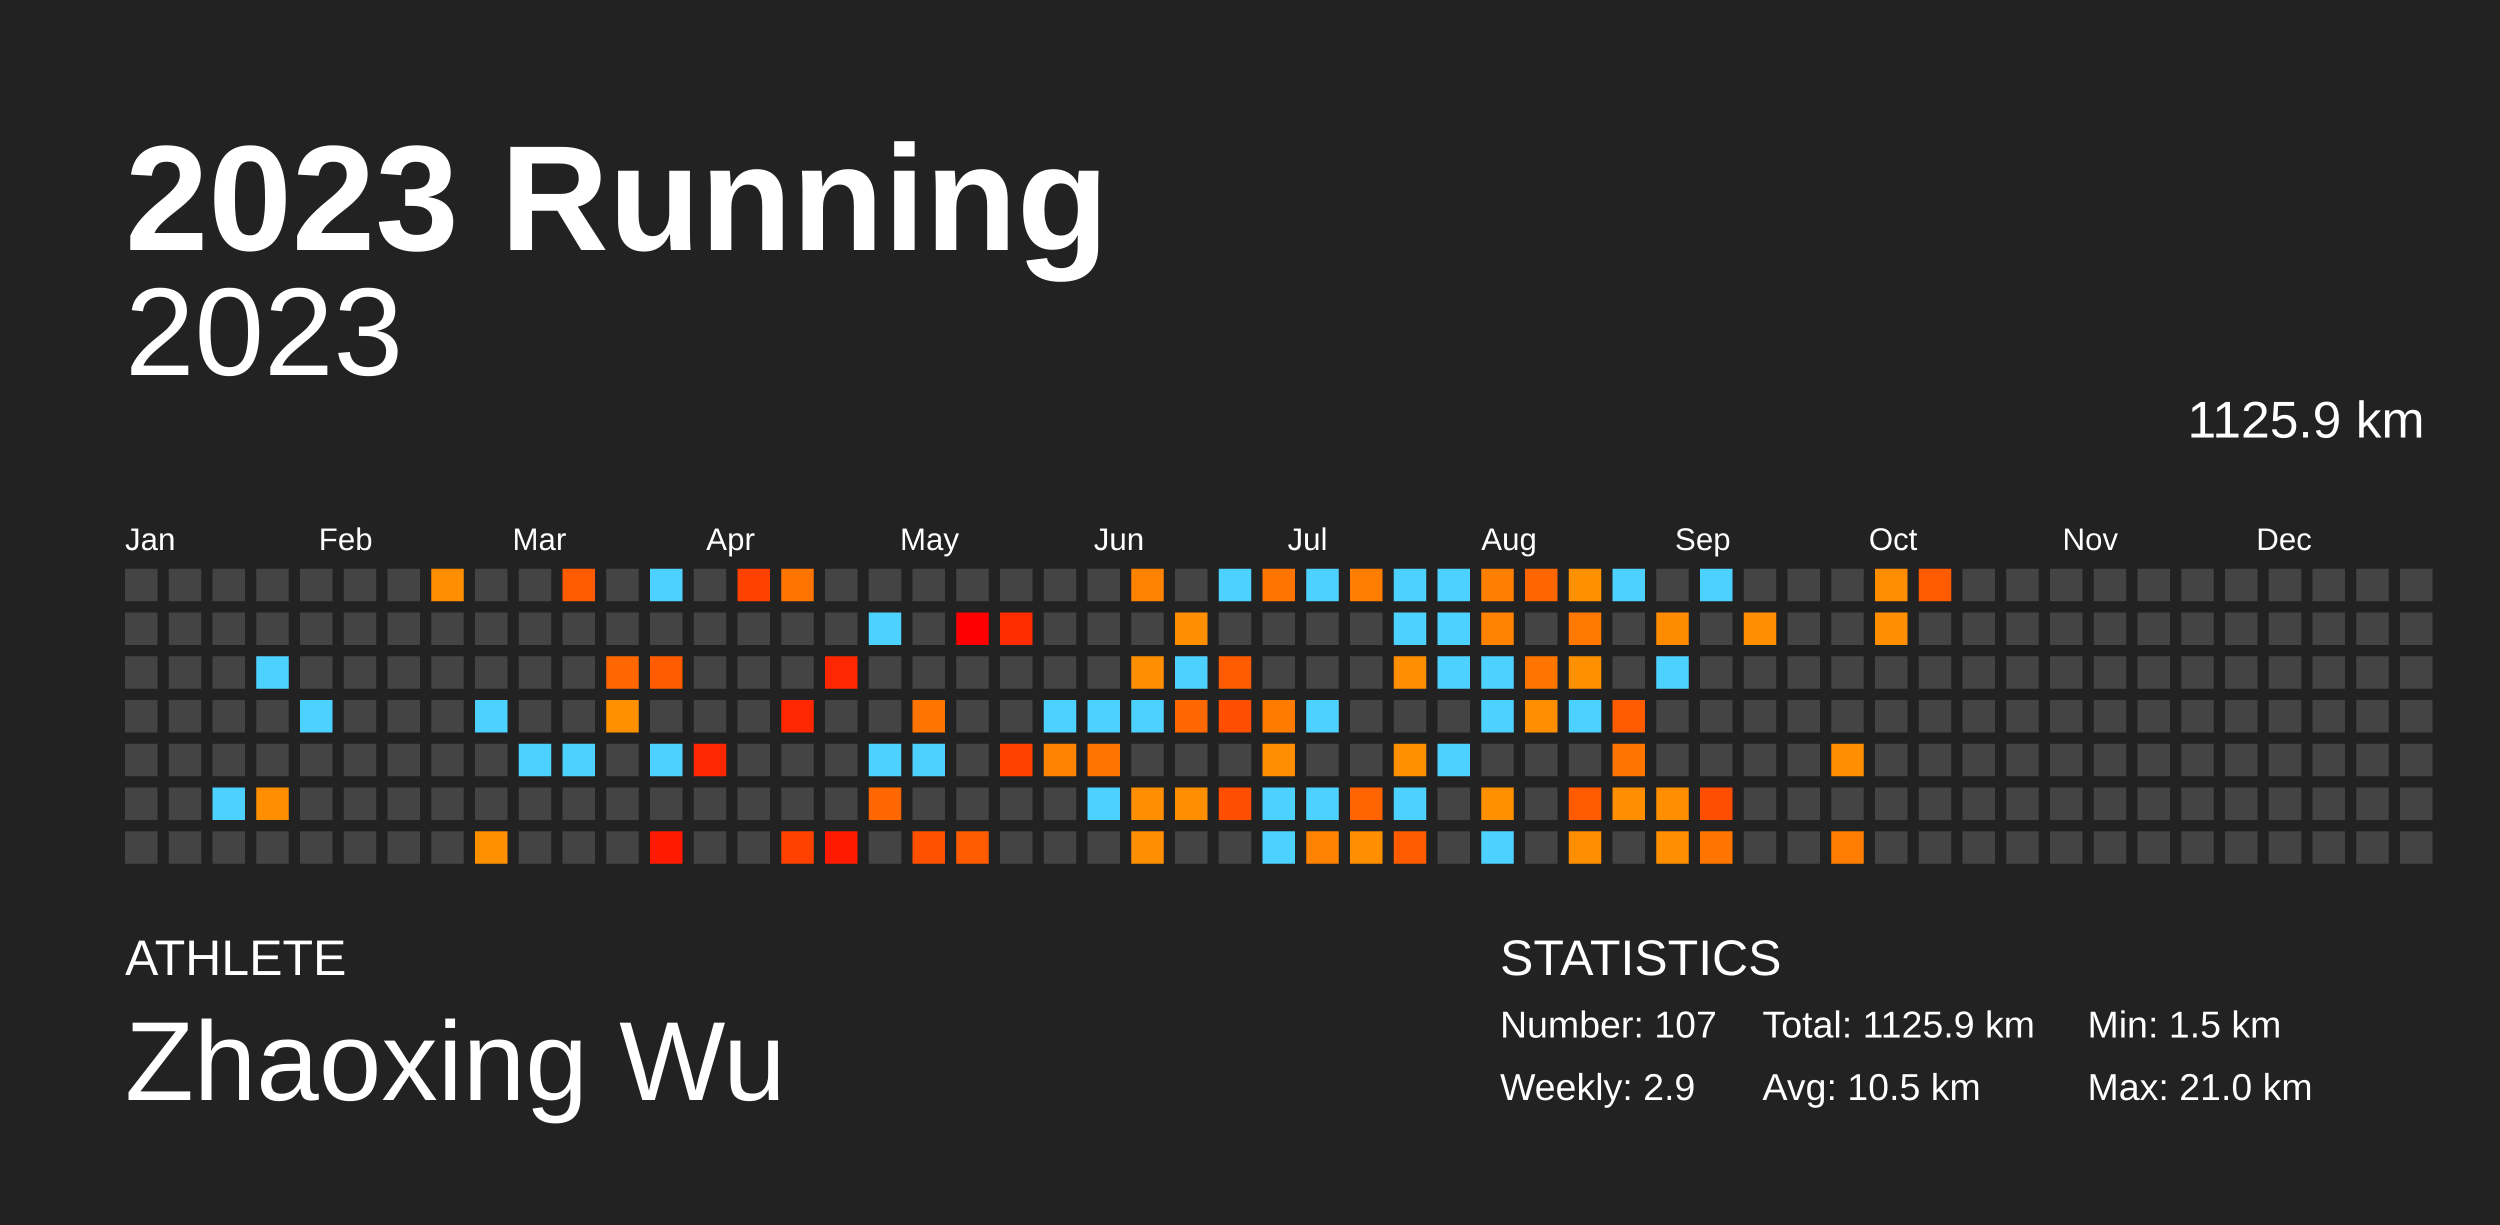
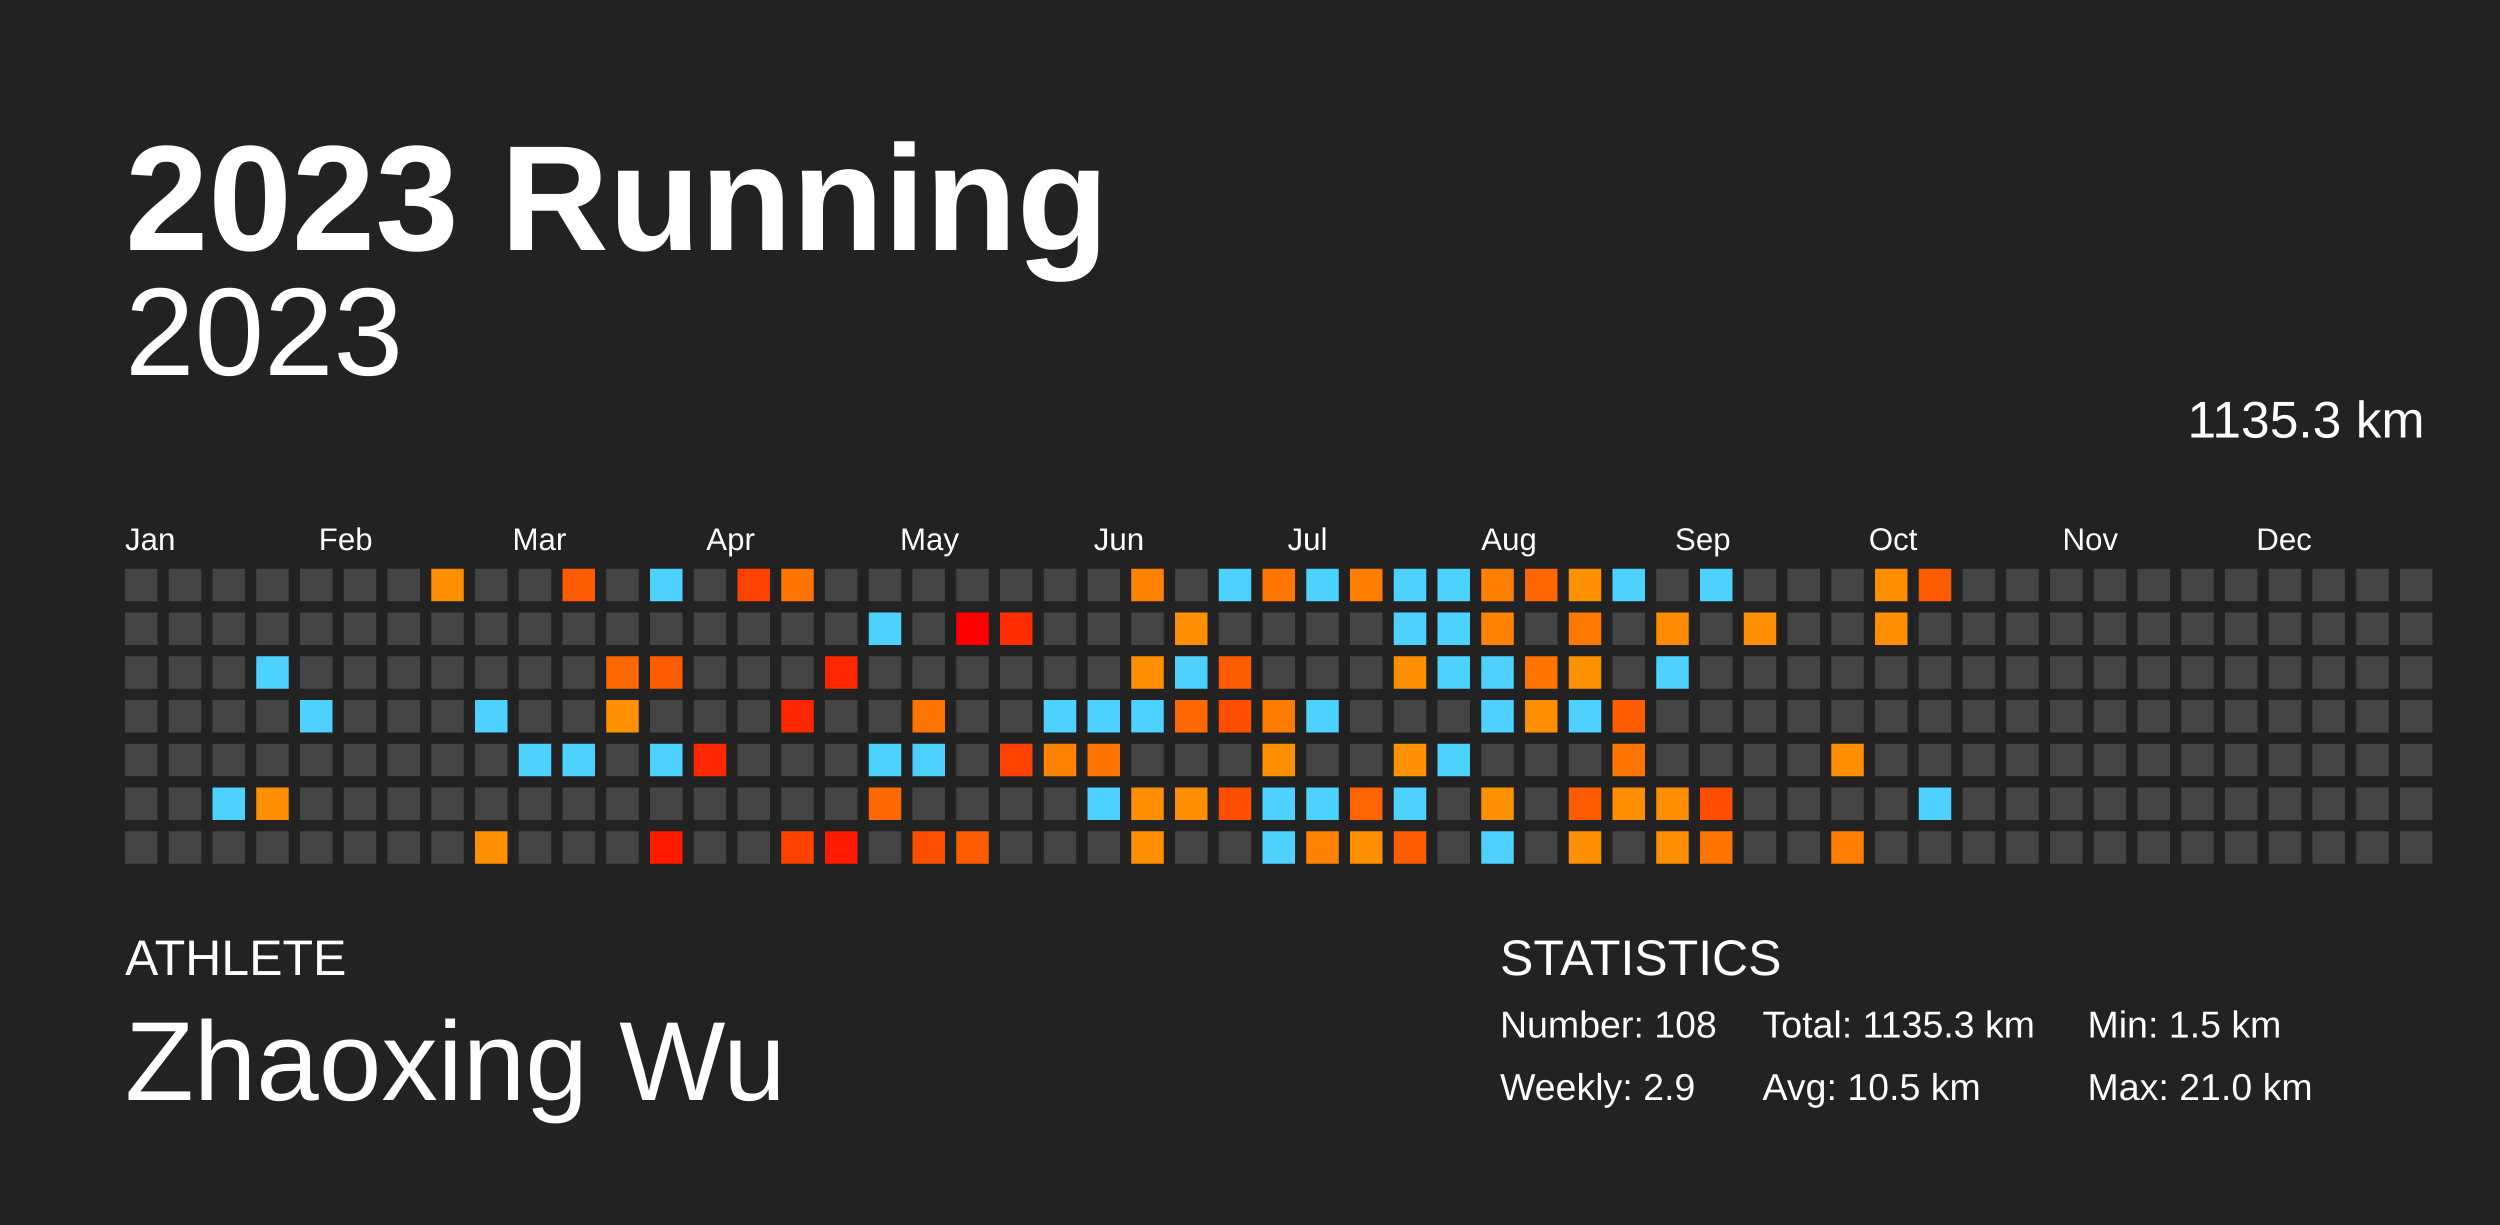
<svg xmlns="http://www.w3.org/2000/svg" baseProfile="full" height="98mm" version="1.1" viewBox="0,0,200,98" width="200mm">
  <defs />
  <rect fill="#222222" height="98" width="200" x="0" y="0" />
  <text fill="#FFFFFF" style="font-size:12px; font-family:Arial; font-weight:bold;" x="10" y="20">2023 Running</text>
  <text fill="#FFFFFF" style="font-size:4px; font-family:Arial" x="10" y="78">ATHLETE</text>
  <text fill="#FFFFFF" style="font-size:9px; font-family:Arial" x="10" y="88">Zhaoxing Wu</text>
  <text fill="#FFFFFF" style="font-size:4px; font-family:Arial" x="120" y="78">STATISTICS</text>
-   <text fill="#FFFFFF" style="font-size:3px; font-family:Arial" x="120" y="83">Number: 107</text>
+   <text fill="#FFFFFF" style="font-size:3px; font-family:Arial" x="120" y="83">Number: 108</text>
  <text fill="#FFFFFF" style="font-size:3px; font-family:Arial" x="120" y="88">Weekly: 2.9</text>
-   <text fill="#FFFFFF" style="font-size:3px; font-family:Arial" x="141" y="83">Total: 1125.9 km</text>
+   <text fill="#FFFFFF" style="font-size:3px; font-family:Arial" x="141" y="83">Total: 1135.3 km</text>
  <text fill="#FFFFFF" style="font-size:3px; font-family:Arial" x="141" y="88">Avg: 10.5 km</text>
  <text fill="#FFFFFF" style="font-size:3px; font-family:Arial" x="167" y="83">Min: 1.5 km</text>
  <text fill="#FFFFFF" style="font-size:3px; font-family:Arial" x="167" y="88">Max: 21.0 km</text>
  <text alignment-baseline="hanging" fill="#FFFFFF" style="font-size:10.0px; font-family:Arial;" x="10" y="30">2023</text>
-   <text alignment-baseline="hanging" fill="#FFFFFF" style="font-size:4.125px; font-family:Arial;" x="175" y="35">1125.9 km</text>
+   <text alignment-baseline="hanging" fill="#FFFFFF" style="font-size:4.125px; font-family:Arial;" x="175" y="35">1135.3 km</text>
  <text fill="#FFFFFF" style="font-size:2.5px; font-family:Arial" x="10.0" y="44">Jan</text>
  <text fill="#FFFFFF" style="font-size:2.5px; font-family:Arial" x="25.5" y="44">Feb</text>
  <text fill="#FFFFFF" style="font-size:2.5px; font-family:Arial" x="41.0" y="44">Mar</text>
  <text fill="#FFFFFF" style="font-size:2.5px; font-family:Arial" x="56.5" y="44">Apr</text>
  <text fill="#FFFFFF" style="font-size:2.5px; font-family:Arial" x="72.0" y="44">May</text>
  <text fill="#FFFFFF" style="font-size:2.5px; font-family:Arial" x="87.5" y="44">Jun</text>
  <text fill="#FFFFFF" style="font-size:2.5px; font-family:Arial" x="103.0" y="44">Jul</text>
  <text fill="#FFFFFF" style="font-size:2.5px; font-family:Arial" x="118.5" y="44">Aug</text>
  <text fill="#FFFFFF" style="font-size:2.5px; font-family:Arial" x="134.0" y="44">Sep</text>
  <text fill="#FFFFFF" style="font-size:2.5px; font-family:Arial" x="149.5" y="44">Oct</text>
  <text fill="#FFFFFF" style="font-size:2.5px; font-family:Arial" x="165.0" y="44">Nov</text>
  <text fill="#FFFFFF" style="font-size:2.5px; font-family:Arial" x="180.5" y="44">Dec</text>
  <rect fill="#444444" height="2.6" width="2.6" x="10.0" y="45.5" />
  <rect fill="#444444" height="2.6" width="2.6" x="10.0" y="49.0" />
  <rect fill="#444444" height="2.6" width="2.6" x="10.0" y="52.5" />
  <rect fill="#444444" height="2.6" width="2.6" x="10.0" y="56.0" />
  <rect fill="#444444" height="2.6" width="2.6" x="10.0" y="59.5" />
  <rect fill="#444444" height="2.6" width="2.6" x="10.0" y="63.0" />
  <rect fill="#444444" height="2.6" width="2.6" x="10.0" y="66.5" />
  <rect fill="#444444" height="2.6" width="2.6" x="13.5" y="45.5" />
  <rect fill="#444444" height="2.6" width="2.6" x="13.5" y="49.0" />
  <rect fill="#444444" height="2.6" width="2.6" x="13.5" y="52.5" />
  <rect fill="#444444" height="2.6" width="2.6" x="13.5" y="56.0" />
  <rect fill="#444444" height="2.6" width="2.6" x="13.5" y="59.5" />
  <rect fill="#444444" height="2.6" width="2.6" x="13.5" y="63.0" />
  <rect fill="#444444" height="2.6" width="2.6" x="13.5" y="66.5" />
  <rect fill="#444444" height="2.6" width="2.6" x="17.0" y="45.5" />
  <rect fill="#444444" height="2.6" width="2.6" x="17.0" y="49.0" />
  <rect fill="#444444" height="2.6" width="2.6" x="17.0" y="52.5" />
  <rect fill="#444444" height="2.6" width="2.6" x="17.0" y="56.0" />
  <rect fill="#444444" height="2.6" width="2.6" x="17.0" y="59.5" />
  <rect fill="#4dd2ff" height="2.6" width="2.6" x="17.0" y="63.0" />
  <rect fill="#444444" height="2.6" width="2.6" x="17.0" y="66.5" />
  <rect fill="#444444" height="2.6" width="2.6" x="20.5" y="45.5" />
  <rect fill="#444444" height="2.6" width="2.6" x="20.5" y="49.0" />
  <rect fill="#4dd2ff" height="2.6" width="2.6" x="20.5" y="52.5" />
  <rect fill="#444444" height="2.6" width="2.6" x="20.5" y="56.0" />
  <rect fill="#444444" height="2.6" width="2.6" x="20.5" y="59.5" />
  <rect fill="#ff8f00" height="2.6" width="2.6" x="20.5" y="63.0" />
  <rect fill="#444444" height="2.6" width="2.6" x="20.5" y="66.5" />
  <rect fill="#444444" height="2.6" width="2.6" x="24.0" y="45.5" />
  <rect fill="#444444" height="2.6" width="2.6" x="24.0" y="49.0" />
  <rect fill="#444444" height="2.6" width="2.6" x="24.0" y="52.5" />
  <rect fill="#4dd2ff" height="2.6" width="2.6" x="24.0" y="56.0" />
  <rect fill="#444444" height="2.6" width="2.6" x="24.0" y="59.5" />
  <rect fill="#444444" height="2.6" width="2.6" x="24.0" y="63.0" />
  <rect fill="#444444" height="2.6" width="2.6" x="24.0" y="66.5" />
  <rect fill="#444444" height="2.6" width="2.6" x="27.5" y="45.5" />
  <rect fill="#444444" height="2.6" width="2.6" x="27.5" y="49.0" />
  <rect fill="#444444" height="2.6" width="2.6" x="27.5" y="52.5" />
  <rect fill="#444444" height="2.6" width="2.6" x="27.5" y="56.0" />
  <rect fill="#444444" height="2.6" width="2.6" x="27.5" y="59.5" />
  <rect fill="#444444" height="2.6" width="2.6" x="27.5" y="63.0" />
  <rect fill="#444444" height="2.6" width="2.6" x="27.5" y="66.5" />
  <rect fill="#444444" height="2.6" width="2.6" x="31.0" y="45.5" />
  <rect fill="#444444" height="2.6" width="2.6" x="31.0" y="49.0" />
  <rect fill="#444444" height="2.6" width="2.6" x="31.0" y="52.5" />
  <rect fill="#444444" height="2.6" width="2.6" x="31.0" y="56.0" />
  <rect fill="#444444" height="2.6" width="2.6" x="31.0" y="59.5" />
  <rect fill="#444444" height="2.6" width="2.6" x="31.0" y="63.0" />
  <rect fill="#444444" height="2.6" width="2.6" x="31.0" y="66.5" />
  <rect fill="#ff8f00" height="2.6" width="2.6" x="34.5" y="45.5" />
  <rect fill="#444444" height="2.6" width="2.6" x="34.5" y="49.0" />
  <rect fill="#444444" height="2.6" width="2.6" x="34.5" y="52.5" />
  <rect fill="#444444" height="2.6" width="2.6" x="34.5" y="56.0" />
  <rect fill="#444444" height="2.6" width="2.6" x="34.5" y="59.5" />
  <rect fill="#444444" height="2.6" width="2.6" x="34.5" y="63.0" />
  <rect fill="#444444" height="2.6" width="2.6" x="34.5" y="66.5" />
  <rect fill="#444444" height="2.6" width="2.6" x="38.0" y="45.5" />
  <rect fill="#444444" height="2.6" width="2.6" x="38.0" y="49.0" />
  <rect fill="#444444" height="2.6" width="2.6" x="38.0" y="52.5" />
  <rect fill="#4dd2ff" height="2.6" width="2.6" x="38.0" y="56.0" />
  <rect fill="#444444" height="2.6" width="2.6" x="38.0" y="59.5" />
  <rect fill="#444444" height="2.6" width="2.6" x="38.0" y="63.0" />
  <rect fill="#ff9000" height="2.6" width="2.6" x="38.0" y="66.5" />
  <rect fill="#444444" height="2.6" width="2.6" x="41.5" y="45.5" />
  <rect fill="#444444" height="2.6" width="2.6" x="41.5" y="49.0" />
  <rect fill="#444444" height="2.6" width="2.6" x="41.5" y="52.5" />
  <rect fill="#444444" height="2.6" width="2.6" x="41.5" y="56.0" />
  <rect fill="#4dd2ff" height="2.6" width="2.6" x="41.5" y="59.5" />
  <rect fill="#444444" height="2.6" width="2.6" x="41.5" y="63.0" />
  <rect fill="#444444" height="2.6" width="2.6" x="41.5" y="66.5" />
  <rect fill="#ff5b00" height="2.6" width="2.6" x="45.0" y="45.5" />
  <rect fill="#444444" height="2.6" width="2.6" x="45.0" y="49.0" />
  <rect fill="#444444" height="2.6" width="2.6" x="45.0" y="52.5" />
  <rect fill="#444444" height="2.6" width="2.6" x="45.0" y="56.0" />
  <rect fill="#4dd2ff" height="2.6" width="2.6" x="45.0" y="59.5" />
  <rect fill="#444444" height="2.6" width="2.6" x="45.0" y="63.0" />
  <rect fill="#444444" height="2.6" width="2.6" x="45.0" y="66.5" />
  <rect fill="#444444" height="2.6" width="2.6" x="48.5" y="45.5" />
  <rect fill="#444444" height="2.6" width="2.6" x="48.5" y="49.0" />
  <rect fill="#ff6800" height="2.6" width="2.6" x="48.5" y="52.5" />
  <rect fill="#ff9000" height="2.6" width="2.6" x="48.5" y="56.0" />
  <rect fill="#444444" height="2.6" width="2.6" x="48.5" y="59.5" />
  <rect fill="#444444" height="2.6" width="2.6" x="48.5" y="63.0" />
  <rect fill="#444444" height="2.6" width="2.6" x="48.5" y="66.5" />
  <rect fill="#4dd2ff" height="2.6" width="2.6" x="52.0" y="45.5" />
  <rect fill="#444444" height="2.6" width="2.6" x="52.0" y="49.0" />
  <rect fill="#ff5b00" height="2.6" width="2.6" x="52.0" y="52.5" />
  <rect fill="#444444" height="2.6" width="2.6" x="52.0" y="56.0" />
  <rect fill="#4dd2ff" height="2.6" width="2.6" x="52.0" y="59.5" />
  <rect fill="#444444" height="2.6" width="2.6" x="52.0" y="63.0" />
  <rect fill="#ff1a00" height="2.6" width="2.6" x="52.0" y="66.5" />
  <rect fill="#444444" height="2.6" width="2.6" x="55.5" y="45.5" />
  <rect fill="#444444" height="2.6" width="2.6" x="55.5" y="49.0" />
  <rect fill="#444444" height="2.6" width="2.6" x="55.5" y="52.5" />
  <rect fill="#444444" height="2.6" width="2.6" x="55.5" y="56.0" />
  <rect fill="#ff2700" height="2.6" width="2.6" x="55.5" y="59.5" />
  <rect fill="#444444" height="2.6" width="2.6" x="55.5" y="63.0" />
  <rect fill="#444444" height="2.6" width="2.6" x="55.5" y="66.5" />
  <rect fill="#ff4100" height="2.6" width="2.6" x="59.0" y="45.5" />
  <rect fill="#444444" height="2.6" width="2.6" x="59.0" y="49.0" />
  <rect fill="#444444" height="2.6" width="2.6" x="59.0" y="52.5" />
  <rect fill="#444444" height="2.6" width="2.6" x="59.0" y="56.0" />
  <rect fill="#444444" height="2.6" width="2.6" x="59.0" y="59.5" />
  <rect fill="#444444" height="2.6" width="2.6" x="59.0" y="63.0" />
  <rect fill="#444444" height="2.6" width="2.6" x="59.0" y="66.5" />
  <rect fill="#ff7500" height="2.6" width="2.6" x="62.5" y="45.5" />
  <rect fill="#444444" height="2.6" width="2.6" x="62.5" y="49.0" />
  <rect fill="#444444" height="2.6" width="2.6" x="62.5" y="52.5" />
  <rect fill="#ff2700" height="2.6" width="2.6" x="62.5" y="56.0" />
  <rect fill="#444444" height="2.6" width="2.6" x="62.5" y="59.5" />
  <rect fill="#444444" height="2.6" width="2.6" x="62.5" y="63.0" />
  <rect fill="#ff4100" height="2.6" width="2.6" x="62.5" y="66.5" />
  <rect fill="#444444" height="2.6" width="2.6" x="66.0" y="45.5" />
  <rect fill="#444444" height="2.6" width="2.6" x="66.0" y="49.0" />
  <rect fill="#ff2700" height="2.6" width="2.6" x="66.0" y="52.5" />
  <rect fill="#444444" height="2.6" width="2.6" x="66.0" y="56.0" />
  <rect fill="#444444" height="2.6" width="2.6" x="66.0" y="59.5" />
  <rect fill="#444444" height="2.6" width="2.6" x="66.0" y="63.0" />
  <rect fill="#ff1a00" height="2.6" width="2.6" x="66.0" y="66.5" />
  <rect fill="#444444" height="2.6" width="2.6" x="69.5" y="45.5" />
  <rect fill="#4dd2ff" height="2.6" width="2.6" x="69.5" y="49.0" />
  <rect fill="#444444" height="2.6" width="2.6" x="69.5" y="52.5" />
  <rect fill="#444444" height="2.6" width="2.6" x="69.5" y="56.0" />
  <rect fill="#4dd2ff" height="2.6" width="2.6" x="69.5" y="59.5" />
  <rect fill="#ff6700" height="2.6" width="2.6" x="69.5" y="63.0" />
  <rect fill="#444444" height="2.6" width="2.6" x="69.5" y="66.5" />
  <rect fill="#444444" height="2.6" width="2.6" x="73.0" y="45.5" />
  <rect fill="#444444" height="2.6" width="2.6" x="73.0" y="49.0" />
  <rect fill="#444444" height="2.6" width="2.6" x="73.0" y="52.5" />
  <rect fill="#ff7500" height="2.6" width="2.6" x="73.0" y="56.0" />
  <rect fill="#4dd2ff" height="2.6" width="2.6" x="73.0" y="59.5" />
  <rect fill="#444444" height="2.6" width="2.6" x="73.0" y="63.0" />
  <rect fill="#ff5000" height="2.6" width="2.6" x="73.0" y="66.5" />
  <rect fill="#444444" height="2.6" width="2.6" x="76.5" y="45.5" />
  <rect fill="red" height="2.6" width="2.6" x="76.5" y="49.0" />
  <rect fill="#444444" height="2.6" width="2.6" x="76.5" y="52.5" />
  <rect fill="#444444" height="2.6" width="2.6" x="76.5" y="56.0" />
  <rect fill="#444444" height="2.6" width="2.6" x="76.5" y="59.5" />
  <rect fill="#444444" height="2.6" width="2.6" x="76.5" y="63.0" />
  <rect fill="#ff5b00" height="2.6" width="2.6" x="76.5" y="66.5" />
  <rect fill="#444444" height="2.6" width="2.6" x="80.0" y="45.5" />
  <rect fill="#ff2c00" height="2.6" width="2.6" x="80.0" y="49.0" />
  <rect fill="#444444" height="2.6" width="2.6" x="80.0" y="52.5" />
  <rect fill="#444444" height="2.6" width="2.6" x="80.0" y="56.0" />
  <rect fill="#ff4100" height="2.6" width="2.6" x="80.0" y="59.5" />
  <rect fill="#444444" height="2.6" width="2.6" x="80.0" y="63.0" />
  <rect fill="#444444" height="2.6" width="2.6" x="80.0" y="66.5" />
  <rect fill="#444444" height="2.6" width="2.6" x="83.5" y="45.5" />
  <rect fill="#444444" height="2.6" width="2.6" x="83.5" y="49.0" />
  <rect fill="#444444" height="2.6" width="2.6" x="83.5" y="52.5" />
  <rect fill="#4dd2ff" height="2.6" width="2.6" x="83.5" y="56.0" />
  <rect fill="#ff8200" height="2.6" width="2.6" x="83.5" y="59.5" />
  <rect fill="#444444" height="2.6" width="2.6" x="83.5" y="63.0" />
  <rect fill="#444444" height="2.6" width="2.6" x="83.5" y="66.5" />
  <rect fill="#444444" height="2.6" width="2.6" x="87.0" y="45.5" />
  <rect fill="#444444" height="2.6" width="2.6" x="87.0" y="49.0" />
  <rect fill="#444444" height="2.6" width="2.6" x="87.0" y="52.5" />
  <rect fill="#4dd2ff" height="2.6" width="2.6" x="87.0" y="56.0" />
  <rect fill="#ff7500" height="2.6" width="2.6" x="87.0" y="59.5" />
  <rect fill="#4dd2ff" height="2.6" width="2.6" x="87.0" y="63.0" />
  <rect fill="#444444" height="2.6" width="2.6" x="87.0" y="66.5" />
  <rect fill="#ff8200" height="2.6" width="2.6" x="90.5" y="45.5" />
  <rect fill="#444444" height="2.6" width="2.6" x="90.5" y="49.0" />
  <rect fill="#ff8f00" height="2.6" width="2.6" x="90.5" y="52.5" />
  <rect fill="#4dd2ff" height="2.6" width="2.6" x="90.5" y="56.0" />
  <rect fill="#444444" height="2.6" width="2.6" x="90.5" y="59.5" />
  <rect fill="#ff8f00" height="2.6" width="2.6" x="90.5" y="63.0" />
  <rect fill="#ff8f00" height="2.6" width="2.6" x="90.5" y="66.5" />
  <rect fill="#444444" height="2.6" width="2.6" x="94.0" y="45.5" />
  <rect fill="#ff8f00" height="2.6" width="2.6" x="94.0" y="49.0" />
  <rect fill="#4dd2ff" height="2.6" width="2.6" x="94.0" y="52.5" />
  <rect fill="#ff6800" height="2.6" width="2.6" x="94.0" y="56.0" />
  <rect fill="#444444" height="2.6" width="2.6" x="94.0" y="59.5" />
  <rect fill="#ff8f00" height="2.6" width="2.6" x="94.0" y="63.0" />
  <rect fill="#444444" height="2.6" width="2.6" x="94.0" y="66.5" />
  <rect fill="#4dd2ff" height="2.6" width="2.6" x="97.5" y="45.5" />
  <rect fill="#444444" height="2.6" width="2.6" x="97.5" y="49.0" />
  <rect fill="#ff5b00" height="2.6" width="2.6" x="97.5" y="52.5" />
  <rect fill="#ff4e00" height="2.6" width="2.6" x="97.5" y="56.0" />
  <rect fill="#444444" height="2.6" width="2.6" x="97.5" y="59.5" />
  <rect fill="#ff4e00" height="2.6" width="2.6" x="97.5" y="63.0" />
  <rect fill="#444444" height="2.6" width="2.6" x="97.5" y="66.5" />
  <rect fill="#ff7500" height="2.6" width="2.6" x="101.0" y="45.5" />
  <rect fill="#444444" height="2.6" width="2.6" x="101.0" y="49.0" />
  <rect fill="#444444" height="2.6" width="2.6" x="101.0" y="52.5" />
  <rect fill="#ff7b00" height="2.6" width="2.6" x="101.0" y="56.0" />
  <rect fill="#ff8f00" height="2.6" width="2.6" x="101.0" y="59.5" />
  <rect fill="#4dd2ff" height="2.6" width="2.6" x="101.0" y="63.0" />
  <rect fill="#4dd2ff" height="2.6" width="2.6" x="101.0" y="66.5" />
  <rect fill="#4dd2ff" height="2.6" width="2.6" x="104.5" y="45.5" />
  <rect fill="#444444" height="2.6" width="2.6" x="104.5" y="49.0" />
  <rect fill="#444444" height="2.6" width="2.6" x="104.5" y="52.5" />
  <rect fill="#4dd2ff" height="2.6" width="2.6" x="104.5" y="56.0" />
  <rect fill="#444444" height="2.6" width="2.6" x="104.5" y="59.5" />
  <rect fill="#4dd2ff" height="2.6" width="2.6" x="104.5" y="63.0" />
  <rect fill="#ff8200" height="2.6" width="2.6" x="104.5" y="66.5" />
  <rect fill="#ff7e00" height="2.6" width="2.6" x="108.0" y="45.5" />
  <rect fill="#444444" height="2.6" width="2.6" x="108.0" y="49.0" />
  <rect fill="#444444" height="2.6" width="2.6" x="108.0" y="52.5" />
  <rect fill="#444444" height="2.6" width="2.6" x="108.0" y="56.0" />
  <rect fill="#444444" height="2.6" width="2.6" x="108.0" y="59.5" />
  <rect fill="#ff6400" height="2.6" width="2.6" x="108.0" y="63.0" />
  <rect fill="#ff8e00" height="2.6" width="2.6" x="108.0" y="66.5" />
  <rect fill="#4dd2ff" height="2.6" width="2.6" x="111.5" y="45.5" />
  <rect fill="#4dd2ff" height="2.6" width="2.6" x="111.5" y="49.0" />
  <rect fill="#ff8f00" height="2.6" width="2.6" x="111.5" y="52.5" />
  <rect fill="#444444" height="2.6" width="2.6" x="111.5" y="56.0" />
  <rect fill="#ff9000" height="2.6" width="2.6" x="111.5" y="59.5" />
  <rect fill="#4dd2ff" height="2.6" width="2.6" x="111.5" y="63.0" />
  <rect fill="#ff5b00" height="2.6" width="2.6" x="111.5" y="66.5" />
  <rect fill="#4dd2ff" height="2.6" width="2.6" x="115.0" y="45.5" />
  <rect fill="#4dd2ff" height="2.6" width="2.6" x="115.0" y="49.0" />
  <rect fill="#4dd2ff" height="2.6" width="2.6" x="115.0" y="52.5" />
  <rect fill="#444444" height="2.6" width="2.6" x="115.0" y="56.0" />
  <rect fill="#4dd2ff" height="2.6" width="2.6" x="115.0" y="59.5" />
  <rect fill="#444444" height="2.6" width="2.6" x="115.0" y="63.0" />
  <rect fill="#444444" height="2.6" width="2.6" x="115.0" y="66.5" />
  <rect fill="#ff8000" height="2.6" width="2.6" x="118.5" y="45.5" />
  <rect fill="#ff8200" height="2.6" width="2.6" x="118.5" y="49.0" />
  <rect fill="#4dd2ff" height="2.6" width="2.6" x="118.5" y="52.5" />
  <rect fill="#4dd2ff" height="2.6" width="2.6" x="118.5" y="56.0" />
  <rect fill="#444444" height="2.6" width="2.6" x="118.5" y="59.5" />
  <rect fill="#ff9000" height="2.6" width="2.6" x="118.5" y="63.0" />
  <rect fill="#4dd2ff" height="2.6" width="2.6" x="118.5" y="66.5" />
  <rect fill="#ff6600" height="2.6" width="2.6" x="122.0" y="45.5" />
  <rect fill="#444444" height="2.6" width="2.6" x="122.0" y="49.0" />
  <rect fill="#ff7500" height="2.6" width="2.6" x="122.0" y="52.5" />
  <rect fill="#ff8f00" height="2.6" width="2.6" x="122.0" y="56.0" />
  <rect fill="#444444" height="2.6" width="2.6" x="122.0" y="59.5" />
  <rect fill="#444444" height="2.6" width="2.6" x="122.0" y="63.0" />
  <rect fill="#444444" height="2.6" width="2.6" x="122.0" y="66.5" />
  <rect fill="#ff9000" height="2.6" width="2.6" x="125.5" y="45.5" />
  <rect fill="#ff7900" height="2.6" width="2.6" x="125.5" y="49.0" />
  <rect fill="#ff9000" height="2.6" width="2.6" x="125.5" y="52.5" />
  <rect fill="#4dd2ff" height="2.6" width="2.6" x="125.5" y="56.0" />
  <rect fill="#444444" height="2.6" width="2.6" x="125.5" y="59.5" />
  <rect fill="#ff5b00" height="2.6" width="2.6" x="125.5" y="63.0" />
  <rect fill="#ff8f00" height="2.6" width="2.6" x="125.5" y="66.5" />
  <rect fill="#4dd2ff" height="2.6" width="2.6" x="129.0" y="45.5" />
  <rect fill="#444444" height="2.6" width="2.6" x="129.0" y="49.0" />
  <rect fill="#444444" height="2.6" width="2.6" x="129.0" y="52.5" />
  <rect fill="#ff5b00" height="2.6" width="2.6" x="129.0" y="56.0" />
  <rect fill="#ff7500" height="2.6" width="2.6" x="129.0" y="59.5" />
  <rect fill="#ff8f00" height="2.6" width="2.6" x="129.0" y="63.0" />
  <rect fill="#444444" height="2.6" width="2.6" x="129.0" y="66.5" />
  <rect fill="#444444" height="2.6" width="2.6" x="132.5" y="45.5" />
  <rect fill="#ff8b00" height="2.6" width="2.6" x="132.5" y="49.0" />
  <rect fill="#4dd2ff" height="2.6" width="2.6" x="132.5" y="52.5" />
  <rect fill="#444444" height="2.6" width="2.6" x="132.5" y="56.0" />
  <rect fill="#444444" height="2.6" width="2.6" x="132.5" y="59.5" />
  <rect fill="#ff8f00" height="2.6" width="2.6" x="132.5" y="63.0" />
  <rect fill="#ff8f00" height="2.6" width="2.6" x="132.5" y="66.5" />
  <rect fill="#4dd2ff" height="2.6" width="2.6" x="136.0" y="45.5" />
  <rect fill="#444444" height="2.6" width="2.6" x="136.0" y="49.0" />
  <rect fill="#444444" height="2.6" width="2.6" x="136.0" y="52.5" />
  <rect fill="#444444" height="2.6" width="2.6" x="136.0" y="56.0" />
  <rect fill="#444444" height="2.6" width="2.6" x="136.0" y="59.5" />
  <rect fill="#ff4e00" height="2.6" width="2.6" x="136.0" y="63.0" />
  <rect fill="#ff7500" height="2.6" width="2.6" x="136.0" y="66.5" />
  <rect fill="#444444" height="2.6" width="2.6" x="139.5" y="45.5" />
  <rect fill="#ff8f00" height="2.6" width="2.6" x="139.5" y="49.0" />
  <rect fill="#444444" height="2.6" width="2.6" x="139.5" y="52.5" />
  <rect fill="#444444" height="2.6" width="2.6" x="139.5" y="56.0" />
  <rect fill="#444444" height="2.6" width="2.6" x="139.5" y="59.5" />
  <rect fill="#444444" height="2.6" width="2.6" x="139.5" y="63.0" />
  <rect fill="#444444" height="2.6" width="2.6" x="139.5" y="66.5" />
  <rect fill="#444444" height="2.6" width="2.6" x="143.0" y="45.5" />
  <rect fill="#444444" height="2.6" width="2.6" x="143.0" y="49.0" />
  <rect fill="#444444" height="2.6" width="2.6" x="143.0" y="52.5" />
  <rect fill="#444444" height="2.6" width="2.6" x="143.0" y="56.0" />
  <rect fill="#444444" height="2.6" width="2.6" x="143.0" y="59.5" />
  <rect fill="#444444" height="2.6" width="2.6" x="143.0" y="63.0" />
  <rect fill="#444444" height="2.6" width="2.6" x="143.0" y="66.5" />
  <rect fill="#444444" height="2.6" width="2.6" x="146.5" y="45.5" />
  <rect fill="#444444" height="2.6" width="2.6" x="146.5" y="49.0" />
  <rect fill="#444444" height="2.6" width="2.6" x="146.5" y="52.5" />
  <rect fill="#444444" height="2.6" width="2.6" x="146.5" y="56.0" />
  <rect fill="#ff8e00" height="2.6" width="2.6" x="146.5" y="59.5" />
  <rect fill="#444444" height="2.6" width="2.6" x="146.5" y="63.0" />
  <rect fill="#ff7d00" height="2.6" width="2.6" x="146.5" y="66.5" />
  <rect fill="#ff8d00" height="2.6" width="2.6" x="150.0" y="45.5" />
  <rect fill="#ff8f00" height="2.6" width="2.6" x="150.0" y="49.0" />
  <rect fill="#444444" height="2.6" width="2.6" x="150.0" y="52.5" />
  <rect fill="#444444" height="2.6" width="2.6" x="150.0" y="56.0" />
  <rect fill="#444444" height="2.6" width="2.6" x="150.0" y="59.5" />
  <rect fill="#444444" height="2.6" width="2.6" x="150.0" y="63.0" />
  <rect fill="#444444" height="2.6" width="2.6" x="150.0" y="66.5" />
  <rect fill="#ff5b00" height="2.6" width="2.6" x="153.5" y="45.5" />
  <rect fill="#444444" height="2.6" width="2.6" x="153.5" y="49.0" />
  <rect fill="#444444" height="2.6" width="2.6" x="153.5" y="52.5" />
  <rect fill="#444444" height="2.6" width="2.6" x="153.5" y="56.0" />
  <rect fill="#444444" height="2.6" width="2.6" x="153.5" y="59.5" />
-   <rect fill="#444444" height="2.6" width="2.6" x="153.5" y="63.0" />
+   <rect fill="#4dd2ff" height="2.6" width="2.6" x="153.5" y="63.0" />
  <rect fill="#444444" height="2.6" width="2.6" x="153.5" y="66.5" />
  <rect fill="#444444" height="2.6" width="2.6" x="157.0" y="45.5" />
  <rect fill="#444444" height="2.6" width="2.6" x="157.0" y="49.0" />
  <rect fill="#444444" height="2.6" width="2.6" x="157.0" y="52.5" />
  <rect fill="#444444" height="2.6" width="2.6" x="157.0" y="56.0" />
  <rect fill="#444444" height="2.6" width="2.6" x="157.0" y="59.5" />
  <rect fill="#444444" height="2.6" width="2.6" x="157.0" y="63.0" />
  <rect fill="#444444" height="2.6" width="2.6" x="157.0" y="66.5" />
  <rect fill="#444444" height="2.6" width="2.6" x="160.5" y="45.5" />
  <rect fill="#444444" height="2.6" width="2.6" x="160.5" y="49.0" />
  <rect fill="#444444" height="2.6" width="2.6" x="160.5" y="52.5" />
  <rect fill="#444444" height="2.6" width="2.6" x="160.5" y="56.0" />
  <rect fill="#444444" height="2.6" width="2.6" x="160.5" y="59.5" />
  <rect fill="#444444" height="2.6" width="2.6" x="160.5" y="63.0" />
  <rect fill="#444444" height="2.6" width="2.6" x="160.5" y="66.5" />
  <rect fill="#444444" height="2.6" width="2.6" x="164.0" y="45.5" />
  <rect fill="#444444" height="2.6" width="2.6" x="164.0" y="49.0" />
  <rect fill="#444444" height="2.6" width="2.6" x="164.0" y="52.5" />
  <rect fill="#444444" height="2.6" width="2.6" x="164.0" y="56.0" />
  <rect fill="#444444" height="2.6" width="2.6" x="164.0" y="59.5" />
  <rect fill="#444444" height="2.6" width="2.6" x="164.0" y="63.0" />
  <rect fill="#444444" height="2.6" width="2.6" x="164.0" y="66.5" />
  <rect fill="#444444" height="2.6" width="2.6" x="167.5" y="45.5" />
  <rect fill="#444444" height="2.6" width="2.6" x="167.5" y="49.0" />
  <rect fill="#444444" height="2.6" width="2.6" x="167.5" y="52.5" />
  <rect fill="#444444" height="2.6" width="2.6" x="167.5" y="56.0" />
  <rect fill="#444444" height="2.6" width="2.6" x="167.5" y="59.5" />
  <rect fill="#444444" height="2.6" width="2.6" x="167.5" y="63.0" />
  <rect fill="#444444" height="2.6" width="2.6" x="167.5" y="66.5" />
  <rect fill="#444444" height="2.6" width="2.6" x="171.0" y="45.5" />
  <rect fill="#444444" height="2.6" width="2.6" x="171.0" y="49.0" />
  <rect fill="#444444" height="2.6" width="2.6" x="171.0" y="52.5" />
  <rect fill="#444444" height="2.6" width="2.6" x="171.0" y="56.0" />
  <rect fill="#444444" height="2.6" width="2.6" x="171.0" y="59.5" />
  <rect fill="#444444" height="2.6" width="2.6" x="171.0" y="63.0" />
  <rect fill="#444444" height="2.6" width="2.6" x="171.0" y="66.5" />
  <rect fill="#444444" height="2.6" width="2.6" x="174.5" y="45.5" />
  <rect fill="#444444" height="2.6" width="2.6" x="174.5" y="49.0" />
  <rect fill="#444444" height="2.6" width="2.6" x="174.5" y="52.5" />
  <rect fill="#444444" height="2.6" width="2.6" x="174.5" y="56.0" />
  <rect fill="#444444" height="2.6" width="2.6" x="174.5" y="59.5" />
  <rect fill="#444444" height="2.6" width="2.6" x="174.5" y="63.0" />
  <rect fill="#444444" height="2.6" width="2.6" x="174.5" y="66.5" />
  <rect fill="#444444" height="2.6" width="2.6" x="178.0" y="45.5" />
  <rect fill="#444444" height="2.6" width="2.6" x="178.0" y="49.0" />
  <rect fill="#444444" height="2.6" width="2.6" x="178.0" y="52.5" />
  <rect fill="#444444" height="2.6" width="2.6" x="178.0" y="56.0" />
  <rect fill="#444444" height="2.6" width="2.6" x="178.0" y="59.5" />
  <rect fill="#444444" height="2.6" width="2.6" x="178.0" y="63.0" />
  <rect fill="#444444" height="2.6" width="2.6" x="178.0" y="66.5" />
  <rect fill="#444444" height="2.6" width="2.6" x="181.5" y="45.5" />
  <rect fill="#444444" height="2.6" width="2.6" x="181.5" y="49.0" />
  <rect fill="#444444" height="2.6" width="2.6" x="181.5" y="52.5" />
  <rect fill="#444444" height="2.6" width="2.6" x="181.5" y="56.0" />
  <rect fill="#444444" height="2.6" width="2.6" x="181.5" y="59.5" />
  <rect fill="#444444" height="2.6" width="2.6" x="181.5" y="63.0" />
  <rect fill="#444444" height="2.6" width="2.6" x="181.5" y="66.5" />
  <rect fill="#444444" height="2.6" width="2.6" x="185.0" y="45.5" />
  <rect fill="#444444" height="2.6" width="2.6" x="185.0" y="49.0" />
  <rect fill="#444444" height="2.6" width="2.6" x="185.0" y="52.5" />
  <rect fill="#444444" height="2.6" width="2.6" x="185.0" y="56.0" />
  <rect fill="#444444" height="2.6" width="2.6" x="185.0" y="59.5" />
  <rect fill="#444444" height="2.6" width="2.6" x="185.0" y="63.0" />
  <rect fill="#444444" height="2.6" width="2.6" x="185.0" y="66.5" />
  <rect fill="#444444" height="2.6" width="2.6" x="188.5" y="45.5" />
  <rect fill="#444444" height="2.6" width="2.6" x="188.5" y="49.0" />
  <rect fill="#444444" height="2.6" width="2.6" x="188.5" y="52.5" />
  <rect fill="#444444" height="2.6" width="2.6" x="188.5" y="56.0" />
  <rect fill="#444444" height="2.6" width="2.6" x="188.5" y="59.5" />
  <rect fill="#444444" height="2.6" width="2.6" x="188.5" y="63.0" />
  <rect fill="#444444" height="2.6" width="2.6" x="188.5" y="66.5" />
  <rect fill="#444444" height="2.6" width="2.6" x="192.0" y="45.5" />
  <rect fill="#444444" height="2.6" width="2.6" x="192.0" y="49.0" />
  <rect fill="#444444" height="2.6" width="2.6" x="192.0" y="52.5" />
  <rect fill="#444444" height="2.6" width="2.6" x="192.0" y="56.0" />
  <rect fill="#444444" height="2.6" width="2.6" x="192.0" y="59.5" />
  <rect fill="#444444" height="2.6" width="2.6" x="192.0" y="63.0" />
  <rect fill="#444444" height="2.6" width="2.6" x="192.0" y="66.5" />
</svg>
